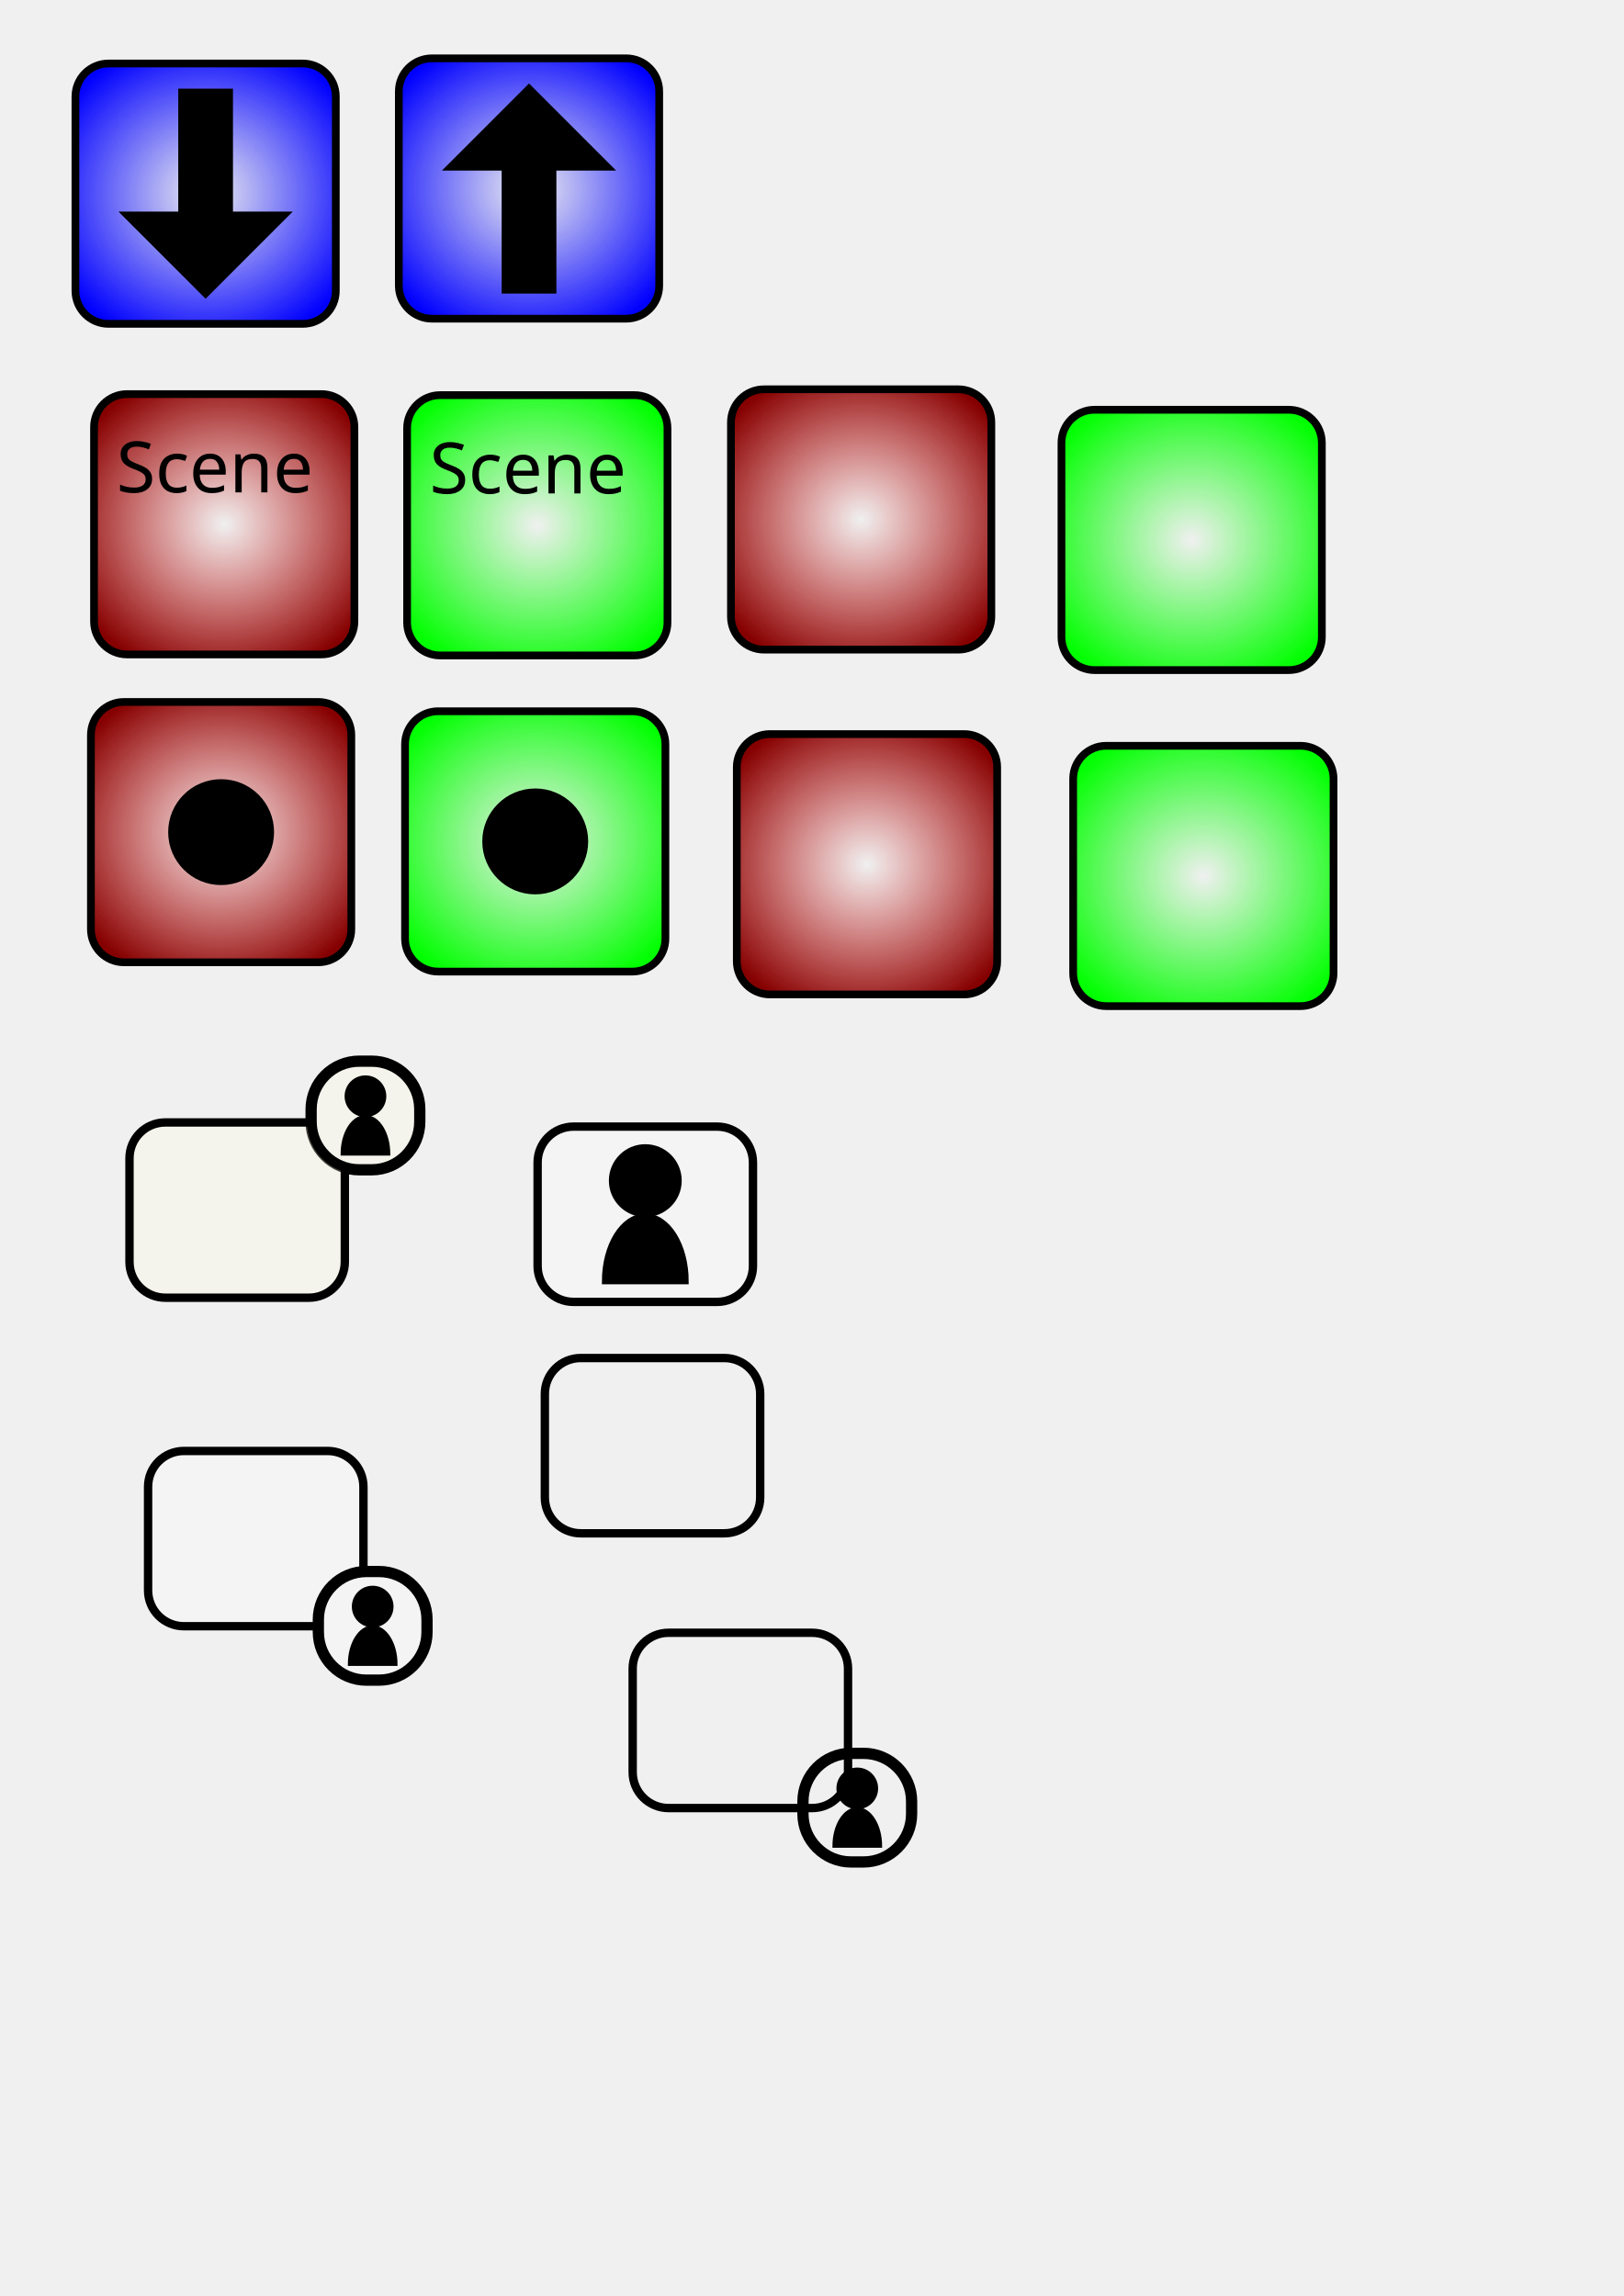
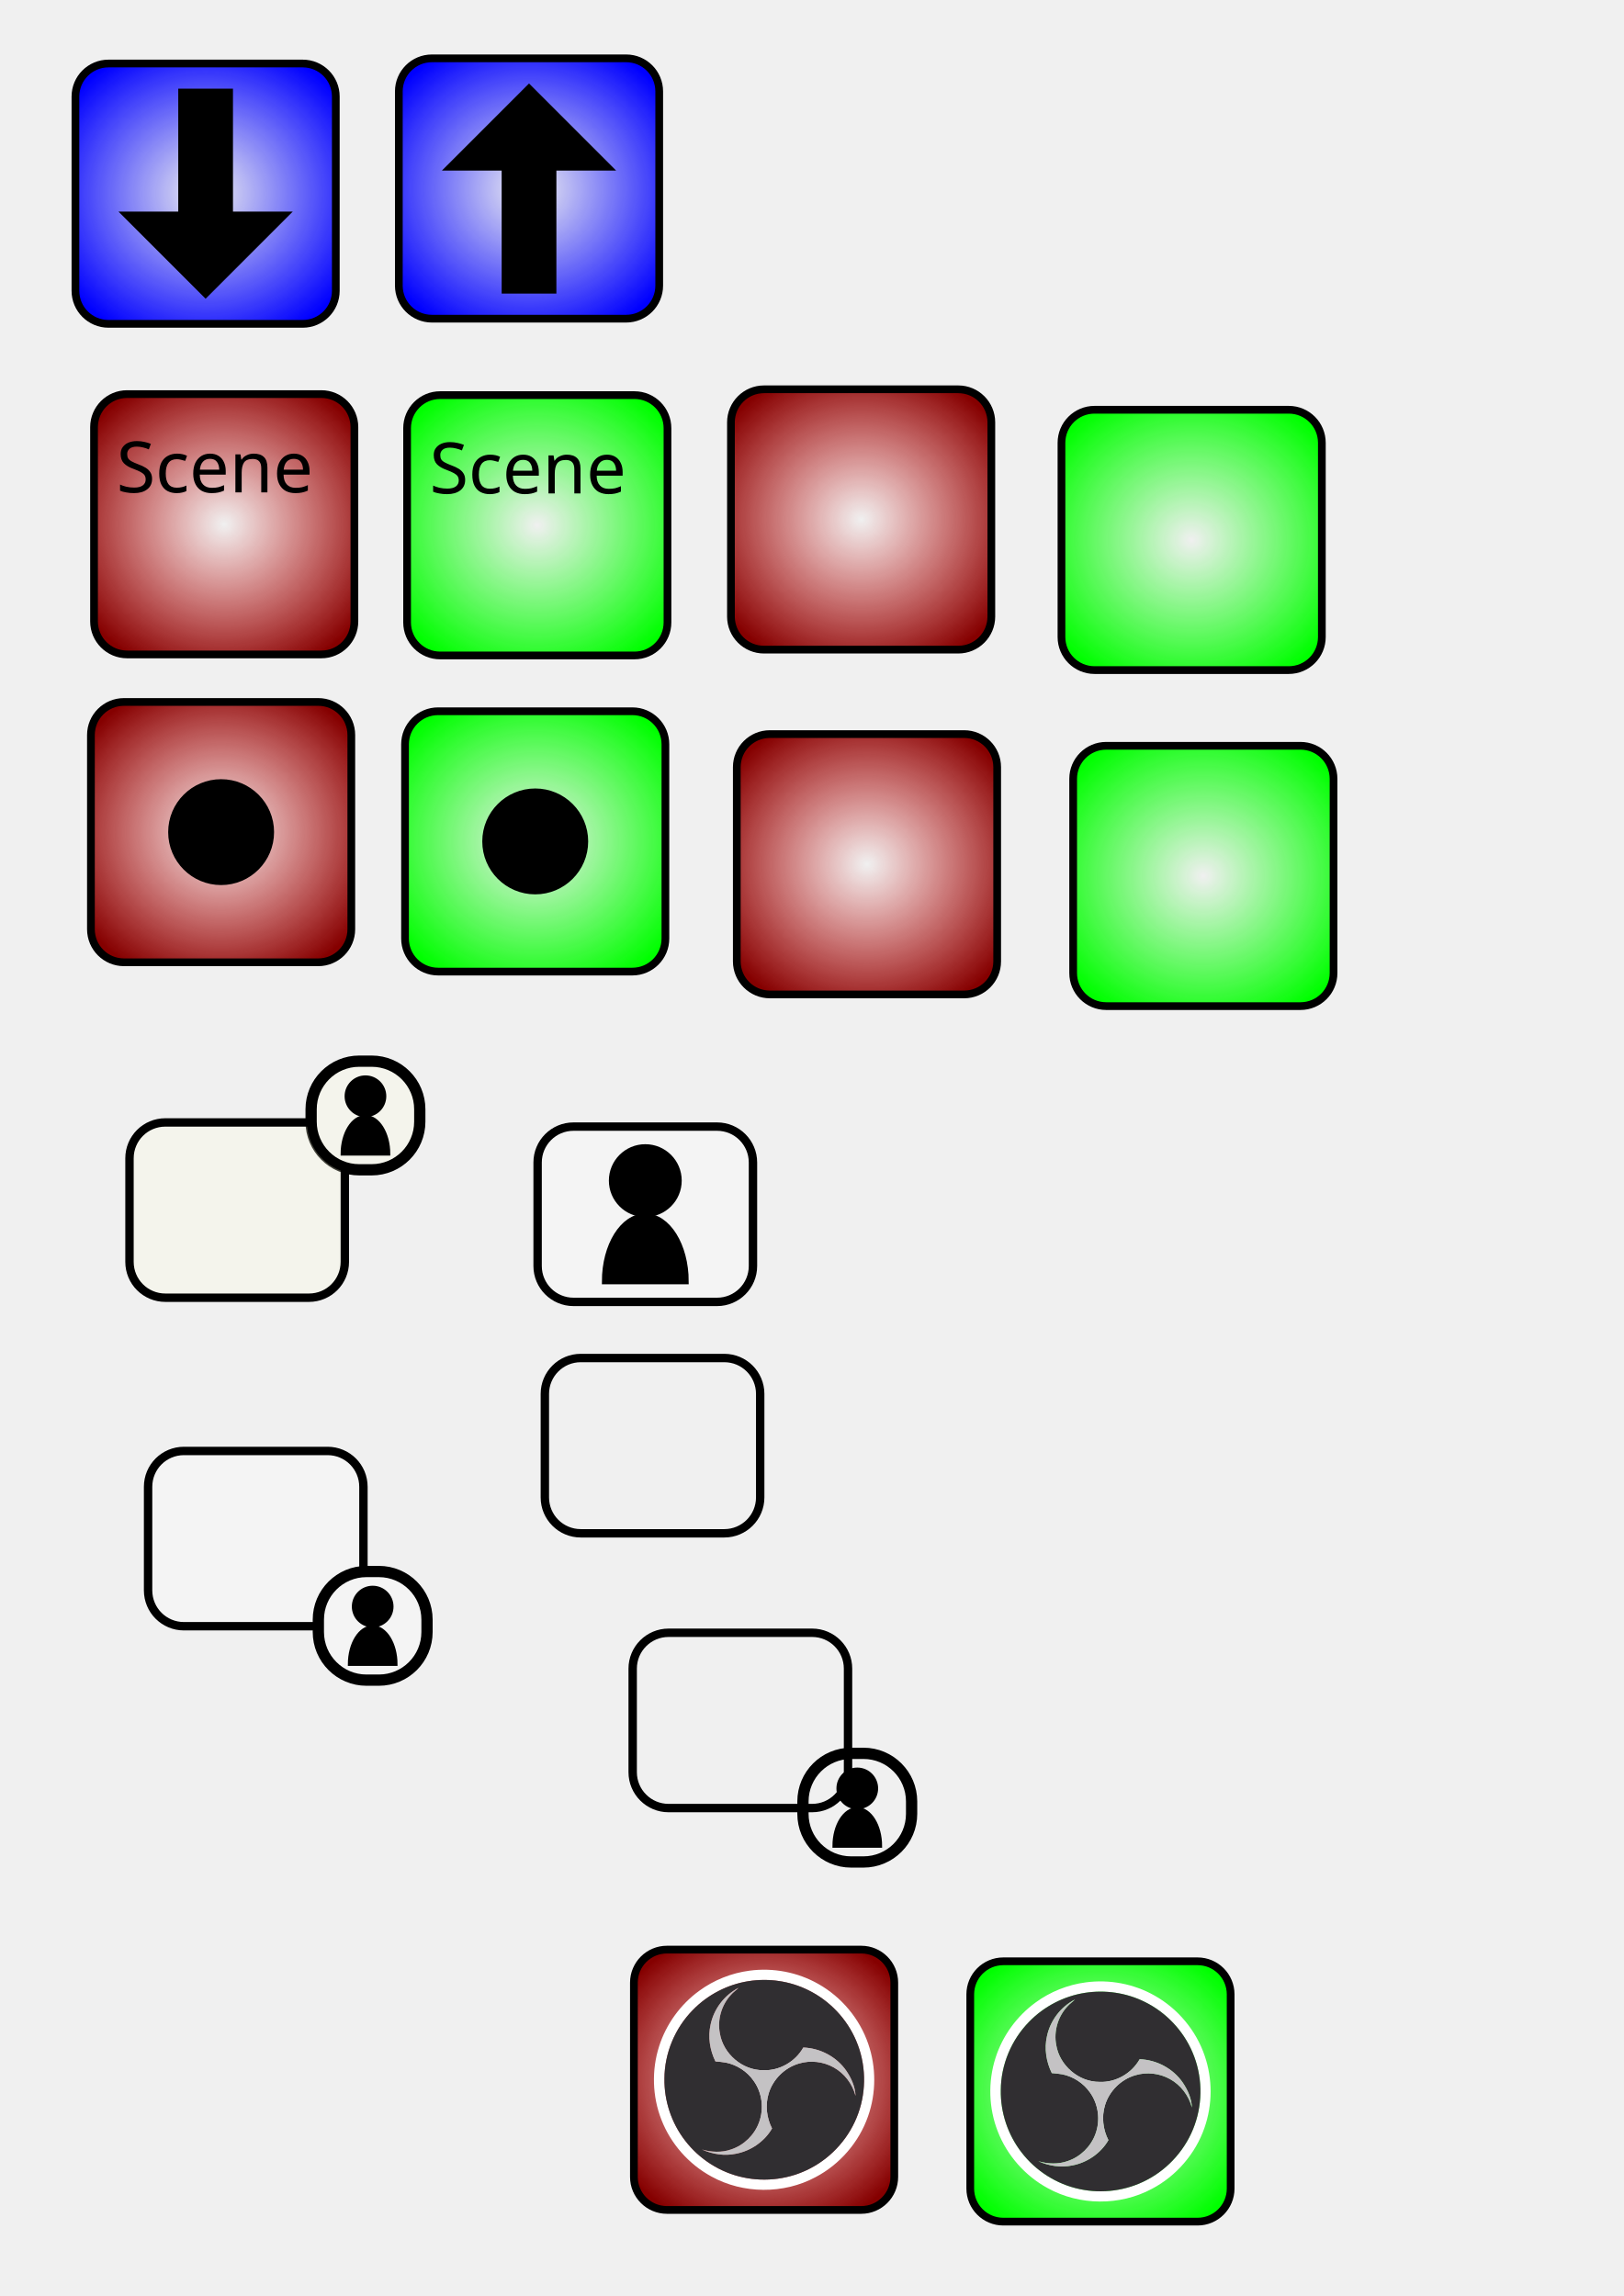
<svg xmlns="http://www.w3.org/2000/svg" xmlns:xlink="http://www.w3.org/1999/xlink" width="210mm" height="297mm" viewBox="0 0 210 297" version="1.1" id="svg8">
  <defs id="defs2">
    <linearGradient id="linearGradient921">
      <stop style="stop-color:#c60000;stop-opacity:0" offset="0" id="stop917" />
      <stop style="stop-color:#850000;stop-opacity:1" offset="1" id="stop919" />
    </linearGradient>
    <linearGradient id="linearGradient898-2">
      <stop id="stop894" offset="0" style="stop-color:#00ff00;stop-opacity:0" />
      <stop id="stop896" offset="1" style="stop-color:#00ff00;stop-opacity:1" />
    </linearGradient>
    <linearGradient id="linearGradient828-6">
      <stop style="stop-color:#0000ff;stop-opacity:0" offset="0" id="stop824" />
      <stop style="stop-color:#0000ff;stop-opacity:1" offset="1" id="stop826" />
    </linearGradient>
    <radialGradient xlink:href="#linearGradient828-6" id="radialGradient830" cx="23.787" cy="25.187" fx="23.787" fy="25.187" r="17.338" gradientUnits="userSpaceOnUse" gradientTransform="matrix(1.254352,3.4952338e-8,-3.2804609e-8,1.177275,-6.050269,-4.46502)" />
    <radialGradient xlink:href="#linearGradient898-2" id="radialGradient830-3" cx="23.787" cy="25.187" fx="23.787" fy="25.187" r="17.338" gradientUnits="userSpaceOnUse" gradientTransform="matrix(1.254352,3.4952338e-8,-3.2804609e-8,1.177275,-99.32734,-97.60193)" />
    <radialGradient xlink:href="#linearGradient921" id="radialGradient910" gradientUnits="userSpaceOnUse" gradientTransform="matrix(1.254352,3.4952338e-8,-3.2804609e-8,1.177275,-58.836,-97.46829)" cx="23.787" cy="25.187" fx="23.787" fy="25.187" r="17.338" />
    <radialGradient xlink:href="#linearGradient921" id="radialGradient910-9" gradientUnits="userSpaceOnUse" gradientTransform="matrix(1.254352,3.4952339e-8,-3.280461e-8,1.177275,-58.4351,-137.2914)" cx="23.787" cy="25.187" fx="23.787" fy="25.187" r="17.338" />
    <radialGradient xlink:href="#linearGradient898-2" id="radialGradient959" gradientUnits="userSpaceOnUse" gradientTransform="matrix(1.254352,3.4952338e-8,-3.2804609e-8,1.177275,-99.06007,-138.4942)" cx="23.787" cy="25.187" fx="23.787" fy="25.187" r="17.338" />
    <radialGradient xlink:href="#linearGradient828-6" id="radialGradient967" gradientUnits="userSpaceOnUse" gradientTransform="matrix(1.254352,3.4952338e-8,-3.2804609e-8,1.177275,-6.050269,-4.46502)" cx="23.787" cy="25.187" fx="23.787" fy="25.187" r="17.338" />
    <radialGradient xlink:href="#linearGradient898-2" id="radialGradient879" gradientUnits="userSpaceOnUse" gradientTransform="matrix(1.254352,3.4952338e-8,-3.2804609e-8,1.177275,-183.9593,-99.49384)" cx="23.787" cy="25.187" fx="23.787" fy="25.187" r="17.338" />
    <radialGradient xlink:href="#linearGradient898-2" id="radialGradient883" gradientUnits="userSpaceOnUse" gradientTransform="matrix(1.254352,3.4952338e-8,-3.2804609e-8,1.177275,-185.4712,-142.9611)" cx="23.787" cy="25.187" fx="23.787" fy="25.187" r="17.338" />
    <radialGradient xlink:href="#linearGradient921" id="radialGradient887" gradientUnits="userSpaceOnUse" gradientTransform="matrix(1.254352,3.4952339e-8,-3.280461e-8,1.177275,-141.2119,-96.848)" cx="23.787" cy="25.187" fx="23.787" fy="25.187" r="17.338" />
    <radialGradient xlink:href="#linearGradient921" id="radialGradient891" gradientUnits="userSpaceOnUse" gradientTransform="matrix(1.254352,3.4952339e-8,-3.280461e-8,1.177275,-141.9678,-141.4492)" cx="23.787" cy="25.187" fx="23.787" fy="25.187" r="17.338" />
+     <radialGradient xlink:href="#linearGradient921" id="radialGradient891-3" gradientUnits="userSpaceOnUse" gradientTransform="matrix(1.254352,3.4952339e-8,-3.280461e-8,1.177275,-128.66,-298.6817)" cx="23.787" cy="25.187" fx="23.787" fy="25.187" r="17.338" />
+     <radialGradient xlink:href="#linearGradient898-2" id="radialGradient883-5" gradientUnits="userSpaceOnUse" gradientTransform="matrix(1.254352,3.4952339e-8,-3.280461e-8,1.177275,-172.1633,-300.1936)" cx="23.787" cy="25.187" fx="23.787" fy="25.187" r="17.338" />
  </defs>
  <g id="layer1">
    <g id="g853" transform="rotate(180,25.19015,25.12007)">
      <rect ry="4.276" rx="4.276" y="8.349" x="6.949" height="33.676" width="33.676" id="rect815" style="fill:url(#radialGradient830);fill-opacity:1;stroke:#000000;stroke-width:1;stroke-miterlimit:4;stroke-dasharray:none;stroke-opacity:1" />
      <path id="rect817" d="M 23.787,12.075 13.329,22.533 h 7.257 v 15.905 h 6.403 v -15.905 h 7.256 z" style="fill:#000000;stroke:#000000;stroke-width:0.675;stroke-miterlimit:4;stroke-dasharray:none;stroke-opacity:1" />
    </g>
    <rect style="fill:url(#radialGradient830-3);fill-opacity:1;stroke:#000000;stroke-width:1;stroke-miterlimit:4;stroke-dasharray:none;stroke-opacity:1" id="rect815-3" width="33.676" height="33.676" x="-86.328" y="-84.788" rx="4.276" ry="4.276" transform="scale(-1)" />
    <text xml:space="preserve" style="font-style:normal;font-weight:normal;font-size:9.17px;line-height:1.25;font-family:sans-serif;letter-spacing:0px;word-spacing:0px;fill:#000000;fill-opacity:1;stroke:none;stroke-width:0.229" x="55.552" y="63.827" id="text902">
      <tspan id="tspan900" x="55.552" y="63.827" style="stroke-width:0.229">Scene</tspan>
    </text>
    <rect transform="scale(-1)" ry="4.276" rx="4.276" y="-84.654" x="-45.837" height="33.676" width="33.676" id="rect904" style="fill:url(#radialGradient910);fill-opacity:1;stroke:#000000;stroke-width:1;stroke-miterlimit:4;stroke-dasharray:none;stroke-opacity:1" />
    <text id="text908" y="63.694" x="15.06" style="font-style:normal;font-weight:normal;font-size:9.17px;line-height:1.25;font-family:sans-serif;letter-spacing:0px;word-spacing:0px;fill:#000000;fill-opacity:1;stroke:none;stroke-width:0.229" xml:space="preserve">
      <tspan style="stroke-width:0.229" y="63.694" x="15.06" id="tspan906">Scene</tspan>
    </text>
    <rect transform="scale(-1)" ry="4.276" rx="4.276" y="-124.478" x="-45.436" height="33.676" width="33.676" id="rect904-7" style="fill:url(#radialGradient910-9);fill-opacity:1;stroke:#000000;stroke-width:1;stroke-miterlimit:4;stroke-dasharray:none;stroke-opacity:1" />
    <rect transform="scale(-1)" ry="4.276" rx="4.276" y="-125.68" x="-86.061" height="33.676" width="33.676" id="rect953" style="fill:url(#radialGradient959);fill-opacity:1;stroke:#000000;stroke-width:1;stroke-miterlimit:4;stroke-dasharray:none;stroke-opacity:1" />
    <g transform="translate(44.63401,-0.8018096)" id="g965">
      <rect style="fill:url(#radialGradient967);fill-opacity:1;stroke:#000000;stroke-width:1;stroke-miterlimit:4;stroke-dasharray:none;stroke-opacity:1" id="rect961" width="33.676" height="33.676" x="6.949" y="8.349" rx="4.276" ry="4.276" />
      <path style="fill:#000000;stroke:#000000;stroke-width:0.675;stroke-miterlimit:4;stroke-dasharray:none;stroke-opacity:1" d="M 23.787,12.075 13.329,22.533 h 7.257 v 15.905 h 6.403 v -15.905 h 7.256 z" id="path963" />
    </g>
    <circle style="fill:#000000;fill-opacity:1;stroke:#000000;stroke-width:1;stroke-miterlimit:4;stroke-dasharray:none;stroke-opacity:1" id="path969" cx="28.598" cy="107.64" r="6.348" />
    <circle r="6.348" cy="108.842" cx="69.223" id="circle971" style="fill:#000000;fill-opacity:1;stroke:#000000;stroke-width:1;stroke-miterlimit:4;stroke-dasharray:none;stroke-opacity:1" />
    <g id="g1704">
      <rect style="fill:#ffffde;fill-opacity:0.252;stroke:#000000;stroke-width:1.456;stroke-miterlimit:4;stroke-dasharray:none;stroke-opacity:1" id="rect1573" width="14.053" height="14.053" x="-54.292" y="-151.32" rx="6.226" ry="6.226" transform="scale(-1)" />
      <path transform="scale(0.2645833)" id="rect1571" d="M 80.838 548.758 C 71.119 548.758 63.297 556.582 63.297 566.301 L 63.297 616.912 C 63.297 626.631 71.119 634.455 80.838 634.455 L 151.02 634.455 C 160.738 634.455 168.562 626.631 168.562 616.912 L 168.562 570.854 C 159.12 567.912 152.276 559.203 152.094 548.812 C 151.737 548.791 151.382 548.758 151.02 548.758 L 80.838 548.758 z " style="fill:#ffffde;fill-opacity:0.252;stroke:#000000;stroke-width:4.102;stroke-miterlimit:4;stroke-dasharray:none;stroke-opacity:1" />
      <g style="fill:#000000" transform="matrix(0.5345084,0,0,0.5345084,6.334556,66.26971)" id="g1582">
        <path style="fill:#000000;fill-opacity:1;stroke:#000000;stroke-width:0.789;stroke-miterlimit:4;stroke-dasharray:none;stroke-opacity:1" d="M 82.192,155.28 H 70.96 c 2e-6,-4.982 2.514,-9.02 5.616,-9.02 3.102,0 5.616,4.039 5.616,9.02 z" id="path1575" />
        <circle style="fill:#000000;fill-opacity:1;stroke:#000000;stroke-width:1;stroke-miterlimit:4;stroke-dasharray:none;stroke-opacity:1" id="path1577" cx="76.576" cy="141.315" r="4.544" />
      </g>
    </g>
    <rect transform="scale(-1)" ry="4.641" rx="4.641" y="-168.407" x="-97.384" height="22.674" width="27.852" id="rect1598" style="fill:#ffffff;fill-opacity:0.282;stroke:#000000;stroke-width:1.085;stroke-miterlimit:4;stroke-dasharray:none;stroke-opacity:1" />
    <g style="fill:#000000" transform="matrix(0.9339743,0,0,0.9339743,11.93877,20.73457)" id="g1606">
      <path style="fill:#000000;fill-opacity:1;stroke:#000000;stroke-width:0.789;stroke-miterlimit:4;stroke-dasharray:none;stroke-opacity:1" d="M 82.192,155.28 H 70.96 c 2e-6,-4.982 2.514,-9.02 5.616,-9.02 3.102,0 5.616,4.039 5.616,9.02 z" id="path1602" />
      <circle style="fill:#000000;fill-opacity:1;stroke:#000000;stroke-width:1;stroke-miterlimit:4;stroke-dasharray:none;stroke-opacity:1" id="circle1604" cx="76.576" cy="141.315" r="4.544" />
    </g>
    <path style="fill:#ffffff;fill-opacity:0.251;stroke:#000000;stroke-width:4.102;stroke-miterlimit:4;stroke-dasharray:none;stroke-opacity:1" d="M 89.93 709.373 C 80.211 709.373 72.387 717.198 72.387 726.916 L 72.387 777.527 C 72.387 787.246 80.211 795.068 89.93 795.068 L 155.617 795.068 L 155.617 791.844 C 155.617 779.31 165.32 769.132 177.654 768.365 L 177.654 726.916 C 177.654 717.198 169.83 709.373 160.111 709.373 L 89.93 709.373 z " transform="scale(0.2645833)" id="rect1628" />
    <rect style="fill:#ffffff;fill-opacity:0.251;stroke:#000000;stroke-width:1.456;stroke-miterlimit:4;stroke-dasharray:none;stroke-opacity:1" id="rect1630" width="14.053" height="14.053" x="-55.227" y="-217.336" rx="6.226" ry="6.226" transform="scale(-1)" />
    <g style="fill:#000000" transform="matrix(0.5345084,0,0,0.5345084,7.269999,132.2853)" id="g1636">
      <path style="fill:#000000;fill-opacity:1;stroke:#000000;stroke-width:0.789;stroke-miterlimit:4;stroke-dasharray:none;stroke-opacity:1" d="M 82.192,155.28 H 70.96 c 2e-6,-4.982 2.514,-9.02 5.616,-9.02 3.102,0 5.616,4.039 5.616,9.02 z" id="path1632" />
      <circle style="fill:#000000;fill-opacity:1;stroke:#000000;stroke-width:1;stroke-miterlimit:4;stroke-dasharray:none;stroke-opacity:1" id="circle1634" cx="76.576" cy="141.315" r="4.544" />
    </g>
    <rect style="fill:none;fill-opacity:1;stroke:#000000;stroke-width:1.085;stroke-miterlimit:4;stroke-dasharray:none;stroke-opacity:1" id="rect1648" width="27.852" height="22.674" x="-98.32" y="-198.341" rx="4.641" ry="4.641" transform="scale(-1)" />
    <rect style="fill:none;fill-opacity:1;stroke:#000000;stroke-width:1.085;stroke-miterlimit:4;stroke-dasharray:none;stroke-opacity:1" id="rect1706" width="27.852" height="22.674" x="-109.679" y="-233.882" rx="4.641" ry="4.641" transform="scale(-1)" />
    <rect transform="scale(-1)" ry="6.226" rx="6.226" y="-240.856" x="-117.902" height="14.053" width="14.053" id="rect1708" style="fill:none;fill-opacity:1;stroke:#000000;stroke-width:1.456;stroke-miterlimit:4;stroke-dasharray:none;stroke-opacity:1" />
    <g id="g1714" transform="matrix(0.5345084,0,0,0.5345084,69.9447,155.805)" style="fill:#000000">
      <path id="path1710" d="M 82.192,155.28 H 70.96 c 2e-6,-4.982 2.514,-9.02 5.616,-9.02 3.102,0 5.616,4.039 5.616,9.02 z" style="fill:#000000;fill-opacity:1;stroke:#000000;stroke-width:0.789;stroke-miterlimit:4;stroke-dasharray:none;stroke-opacity:1" />
      <circle r="4.544" cy="141.315" cx="76.576" id="circle1712" style="fill:#000000;fill-opacity:1;stroke:#000000;stroke-width:1;stroke-miterlimit:4;stroke-dasharray:none;stroke-opacity:1" />
    </g>
    <rect transform="scale(-1)" ry="4.276" rx="4.276" y="-86.68" x="-170.96" height="33.676" width="33.676" id="rect877" style="fill:url(#radialGradient879);fill-opacity:1;stroke:#000000;stroke-width:1;stroke-miterlimit:4;stroke-dasharray:none;stroke-opacity:1" />
    <rect style="fill:url(#radialGradient883);fill-opacity:1;stroke:#000000;stroke-width:1;stroke-miterlimit:4;stroke-dasharray:none;stroke-opacity:1" id="rect881" width="33.676" height="33.676" x="-172.472" y="-130.147" rx="4.276" ry="4.276" transform="scale(-1)" />
    <rect style="fill:url(#radialGradient887);fill-opacity:1;stroke:#000000;stroke-width:1;stroke-miterlimit:4;stroke-dasharray:none;stroke-opacity:1" id="rect885" width="33.676" height="33.676" x="-128.213" y="-84.034" rx="4.276" ry="4.276" transform="scale(-1)" />
    <rect transform="scale(-1)" ry="4.276" rx="4.276" y="-128.635" x="-128.969" height="33.676" width="33.676" id="rect889" style="fill:url(#radialGradient891);fill-opacity:1;stroke:#000000;stroke-width:1;stroke-miterlimit:4;stroke-dasharray:none;stroke-opacity:1" />
+     <rect style="fill:url(#radialGradient883-5);fill-opacity:1;stroke:#000000;stroke-width:1;stroke-miterlimit:4;stroke-dasharray:none;stroke-opacity:1" id="rect881-6" width="33.676" height="33.676" x="-159.164" y="-287.38" rx="4.276" ry="4.276" transform="scale(-1)" />
+     <rect transform="scale(-1)" ry="4.276" rx="4.276" y="-285.868" x="-115.661" height="33.676" width="33.676" id="rect889-2" style="fill:url(#radialGradient891-3);fill-opacity:1;stroke:#000000;stroke-width:1;stroke-miterlimit:4;stroke-dasharray:none;stroke-opacity:1" />
+     <g id="g1080" transform="matrix(0.122053,0,0,0.122053,83.20692,253.6065)">
+       <g id="#000000ff" />
+       <g id="#ffffffff">
+         <path id="path1056" d="m 112.48,10.74 c 24.95,-3.34 50.96,1.55 72.84,14.03 24.66,13.84 43.95,36.94 53.05,63.72 8.47,24.54 8.39,51.93 -0.22,76.42 -9.54,27.55 -29.89,51.11 -55.69,64.66 -33.85,18.18 -76.78,17.9 -110.39,-0.72 C 48.15,215.84 29.04,194.21 19.19,168.82 9.47,144.13 8.63,116.11 16.73,90.86 24.15,67.46 39.26,46.64 59.08,32.17 74.71,20.71 93.26,13.24 112.48,10.74 m -0.91,11.1 C 89.26,25.3 68.19,36.2 52.47,52.4 33.57,71.54 22.42,98.15 22.34,125.08 c -0.39,23.54 7.48,47.11 21.89,65.73 15.1,19.76 37.36,33.93 61.71,39.04 23.87,5.14 49.5,1.73 71.11,-9.68 23.41,-12.17 41.91,-33.41 50.72,-58.28 8.86,-24.66 8.12,-52.64 -2.18,-76.74 -9.78,-23.23 -28.17,-42.69 -50.82,-53.76 -19.4,-9.63 -41.82,-12.92 -63.2,-9.55 z" style="opacity:1;fill:#ffffff" />
+       </g>
+       <g id="#302e31ff">
+         <path id="path1059" d="m 111.57,21.84 c 21.38,-3.37 43.8,-0.08 63.2,9.55 22.65,11.07 41.04,30.53 50.82,53.76 10.3,24.1 11.04,52.08 2.18,76.74 -8.81,24.87 -27.31,46.11 -50.72,58.28 -21.61,11.41 -47.24,14.82 -71.11,9.68 C 81.59,224.74 59.33,210.57 44.23,190.81 29.82,172.19 21.95,148.62 22.34,125.08 22.42,98.15 33.57,71.54 52.47,52.4 68.19,36.2 89.26,25.3 111.57,21.84 M 71.25,67.88 c -2.97,13.12 -0.78,27.05 5.15,39.03 3.74,0.34 7.49,0.64 11.18,1.3 11.68,2.43 22.4,9.36 29.23,19.16 9.13,12.57 11.2,29.72 5.77,44.22 -4.89,13.31 -16.01,24.11 -29.46,28.57 -10.01,3.56 -20.96,3.05 -31.05,0.11 11.2,5.08 23.93,7.04 36.03,4.5 15.75,-2.97 30.25,-12.92 38.28,-26.82 -5.77,-11.26 -7.35,-24.68 -3.67,-36.85 4.48,-15.15 17.02,-27.58 32.2,-31.94 12.16,-3.68 25.73,-2.09 36.79,4.13 11.43,6.32 19.82,17.52 23.14,30.12 -0.28,-9.5 -4.39,-18.62 -9.65,-26.41 -10.21,-14.9 -27.71,-24.19 -45.71,-24.8 -8.38,14.9 -25.22,24.79 -42.4,24.02 C 104.95,116.46 84.52,98.79 81.06,77.03 78.32,62.68 82.81,47.19 92.73,36.48 95.14,33.6 98.32,31.55 100.94,28.89 85.87,36.51 74.67,51.36 71.25,67.88 Z" style="opacity:1;fill:#302e31" />
+       </g>
+       <g id="#c4c2c4ff">
+         <path id="path1062" d="m 71.25,67.88 c 3.42,-16.52 14.62,-31.37 29.69,-38.99 -2.62,2.66 -5.8,4.71 -8.21,7.59 -9.92,10.71 -14.41,26.2 -11.67,40.55 3.46,21.76 23.89,39.43 46.02,39.19 17.18,0.77 34.02,-9.12 42.4,-24.02 18,0.61 35.5,9.9 45.71,24.8 5.26,7.79 9.37,16.91 9.65,26.41 -3.32,-12.6 -11.71,-23.8 -23.14,-30.12 -11.06,-6.22 -24.63,-7.81 -36.79,-4.13 -15.18,4.36 -27.72,16.79 -32.2,31.94 -3.68,12.17 -2.1,25.59 3.67,36.85 -8.03,13.9 -22.53,23.85 -38.28,26.82 -12.1,2.54 -24.83,0.58 -36.03,-4.5 10.09,2.94 21.04,3.45 31.05,-0.11 13.45,-4.46 24.57,-15.26 29.46,-28.57 5.43,-14.5 3.36,-31.65 -5.77,-44.22 -6.83,-9.8 -17.55,-16.73 -29.23,-19.16 -3.69,-0.66 -7.44,-0.96 -11.18,-1.3 C 70.47,94.93 68.28,81 71.25,67.88 Z" style="opacity:1;fill:#c4c2c4" />
+       </g>
+     </g>
+     <g id="g1080-9" transform="matrix(0.122053,0,0,0.122053,126.7103,255.1184)">
+       <g id="#000000ff-1" />
+       <g id="#ffffffff-2">
+         <path id="path1056-7" d="m 112.48,10.74 c 24.95,-3.34 50.96,1.55 72.84,14.03 24.66,13.84 43.95,36.94 53.05,63.72 8.47,24.54 8.39,51.93 -0.22,76.42 -9.54,27.55 -29.89,51.11 -55.69,64.66 -33.85,18.18 -76.78,17.9 -110.39,-0.72 C 48.15,215.84 29.04,194.21 19.19,168.82 9.47,144.13 8.63,116.11 16.73,90.86 24.15,67.46 39.26,46.64 59.08,32.17 74.71,20.71 93.26,13.24 112.48,10.74 m -0.91,11.1 C 89.26,25.3 68.19,36.2 52.47,52.4 33.57,71.54 22.42,98.15 22.34,125.08 c -0.39,23.54 7.48,47.11 21.89,65.73 15.1,19.76 37.36,33.93 61.71,39.04 23.87,5.14 49.5,1.73 71.11,-9.68 23.41,-12.17 41.91,-33.41 50.72,-58.28 8.86,-24.66 8.12,-52.64 -2.18,-76.74 -9.78,-23.23 -28.17,-42.69 -50.82,-53.76 -19.4,-9.63 -41.82,-12.92 -63.2,-9.55 z" style="opacity:1;fill:#ffffff" />
+       </g>
+       <g id="#302e31ff-0">
+         <path id="path1059-9" d="m 111.57,21.84 c 21.38,-3.37 43.8,-0.08 63.2,9.55 22.65,11.07 41.04,30.53 50.82,53.76 10.3,24.1 11.04,52.08 2.18,76.74 -8.81,24.87 -27.31,46.11 -50.72,58.28 -21.61,11.41 -47.24,14.82 -71.11,9.68 C 81.59,224.74 59.33,210.57 44.23,190.81 29.82,172.19 21.95,148.62 22.34,125.08 22.42,98.15 33.57,71.54 52.47,52.4 68.19,36.2 89.26,25.3 111.57,21.84 M 71.25,67.88 c -2.97,13.12 -0.78,27.05 5.15,39.03 3.74,0.34 7.49,0.64 11.18,1.3 11.68,2.43 22.4,9.36 29.23,19.16 9.13,12.57 11.2,29.72 5.77,44.22 -4.89,13.31 -16.01,24.11 -29.46,28.57 -10.01,3.56 -20.96,3.05 -31.05,0.11 11.2,5.08 23.93,7.04 36.03,4.5 15.75,-2.97 30.25,-12.92 38.28,-26.82 -5.77,-11.26 -7.35,-24.68 -3.67,-36.85 4.48,-15.15 17.02,-27.58 32.2,-31.94 12.16,-3.68 25.73,-2.09 36.79,4.13 11.43,6.32 19.82,17.52 23.14,30.12 -0.28,-9.5 -4.39,-18.62 -9.65,-26.41 -10.21,-14.9 -27.71,-24.19 -45.71,-24.8 -8.38,14.9 -25.22,24.79 -42.4,24.02 C 104.95,116.46 84.52,98.79 81.06,77.03 78.32,62.68 82.81,47.19 92.73,36.48 95.14,33.6 98.32,31.55 100.94,28.89 85.87,36.51 74.67,51.36 71.25,67.88 Z" style="opacity:1;fill:#302e31" />
+       </g>
+       <g id="#c4c2c4ff-3">
+         <path id="path1062-6" d="m 71.25,67.88 c 3.42,-16.52 14.62,-31.37 29.69,-38.99 -2.62,2.66 -5.8,4.71 -8.21,7.59 -9.92,10.71 -14.41,26.2 -11.67,40.55 3.46,21.76 23.89,39.43 46.02,39.19 17.18,0.77 34.02,-9.12 42.4,-24.02 18,0.61 35.5,9.9 45.71,24.8 5.26,7.79 9.37,16.91 9.65,26.41 -3.32,-12.6 -11.71,-23.8 -23.14,-30.12 -11.06,-6.22 -24.63,-7.81 -36.79,-4.13 -15.18,4.36 -27.72,16.79 -32.2,31.94 -3.68,12.17 -2.1,25.59 3.67,36.85 -8.03,13.9 -22.53,23.85 -38.28,26.82 -12.1,2.54 -24.83,0.58 -36.03,-4.5 10.09,2.94 21.04,3.45 31.05,-0.11 13.45,-4.46 24.57,-15.26 29.46,-28.57 5.43,-14.5 3.36,-31.65 -5.77,-44.22 -6.83,-9.8 -17.55,-16.73 -29.23,-19.16 -3.69,-0.66 -7.44,-0.96 -11.18,-1.3 C 70.47,94.93 68.28,81 71.25,67.88 Z" style="opacity:1;fill:#c4c2c4" />
+       </g>
+     </g>
  </g>
</svg>
